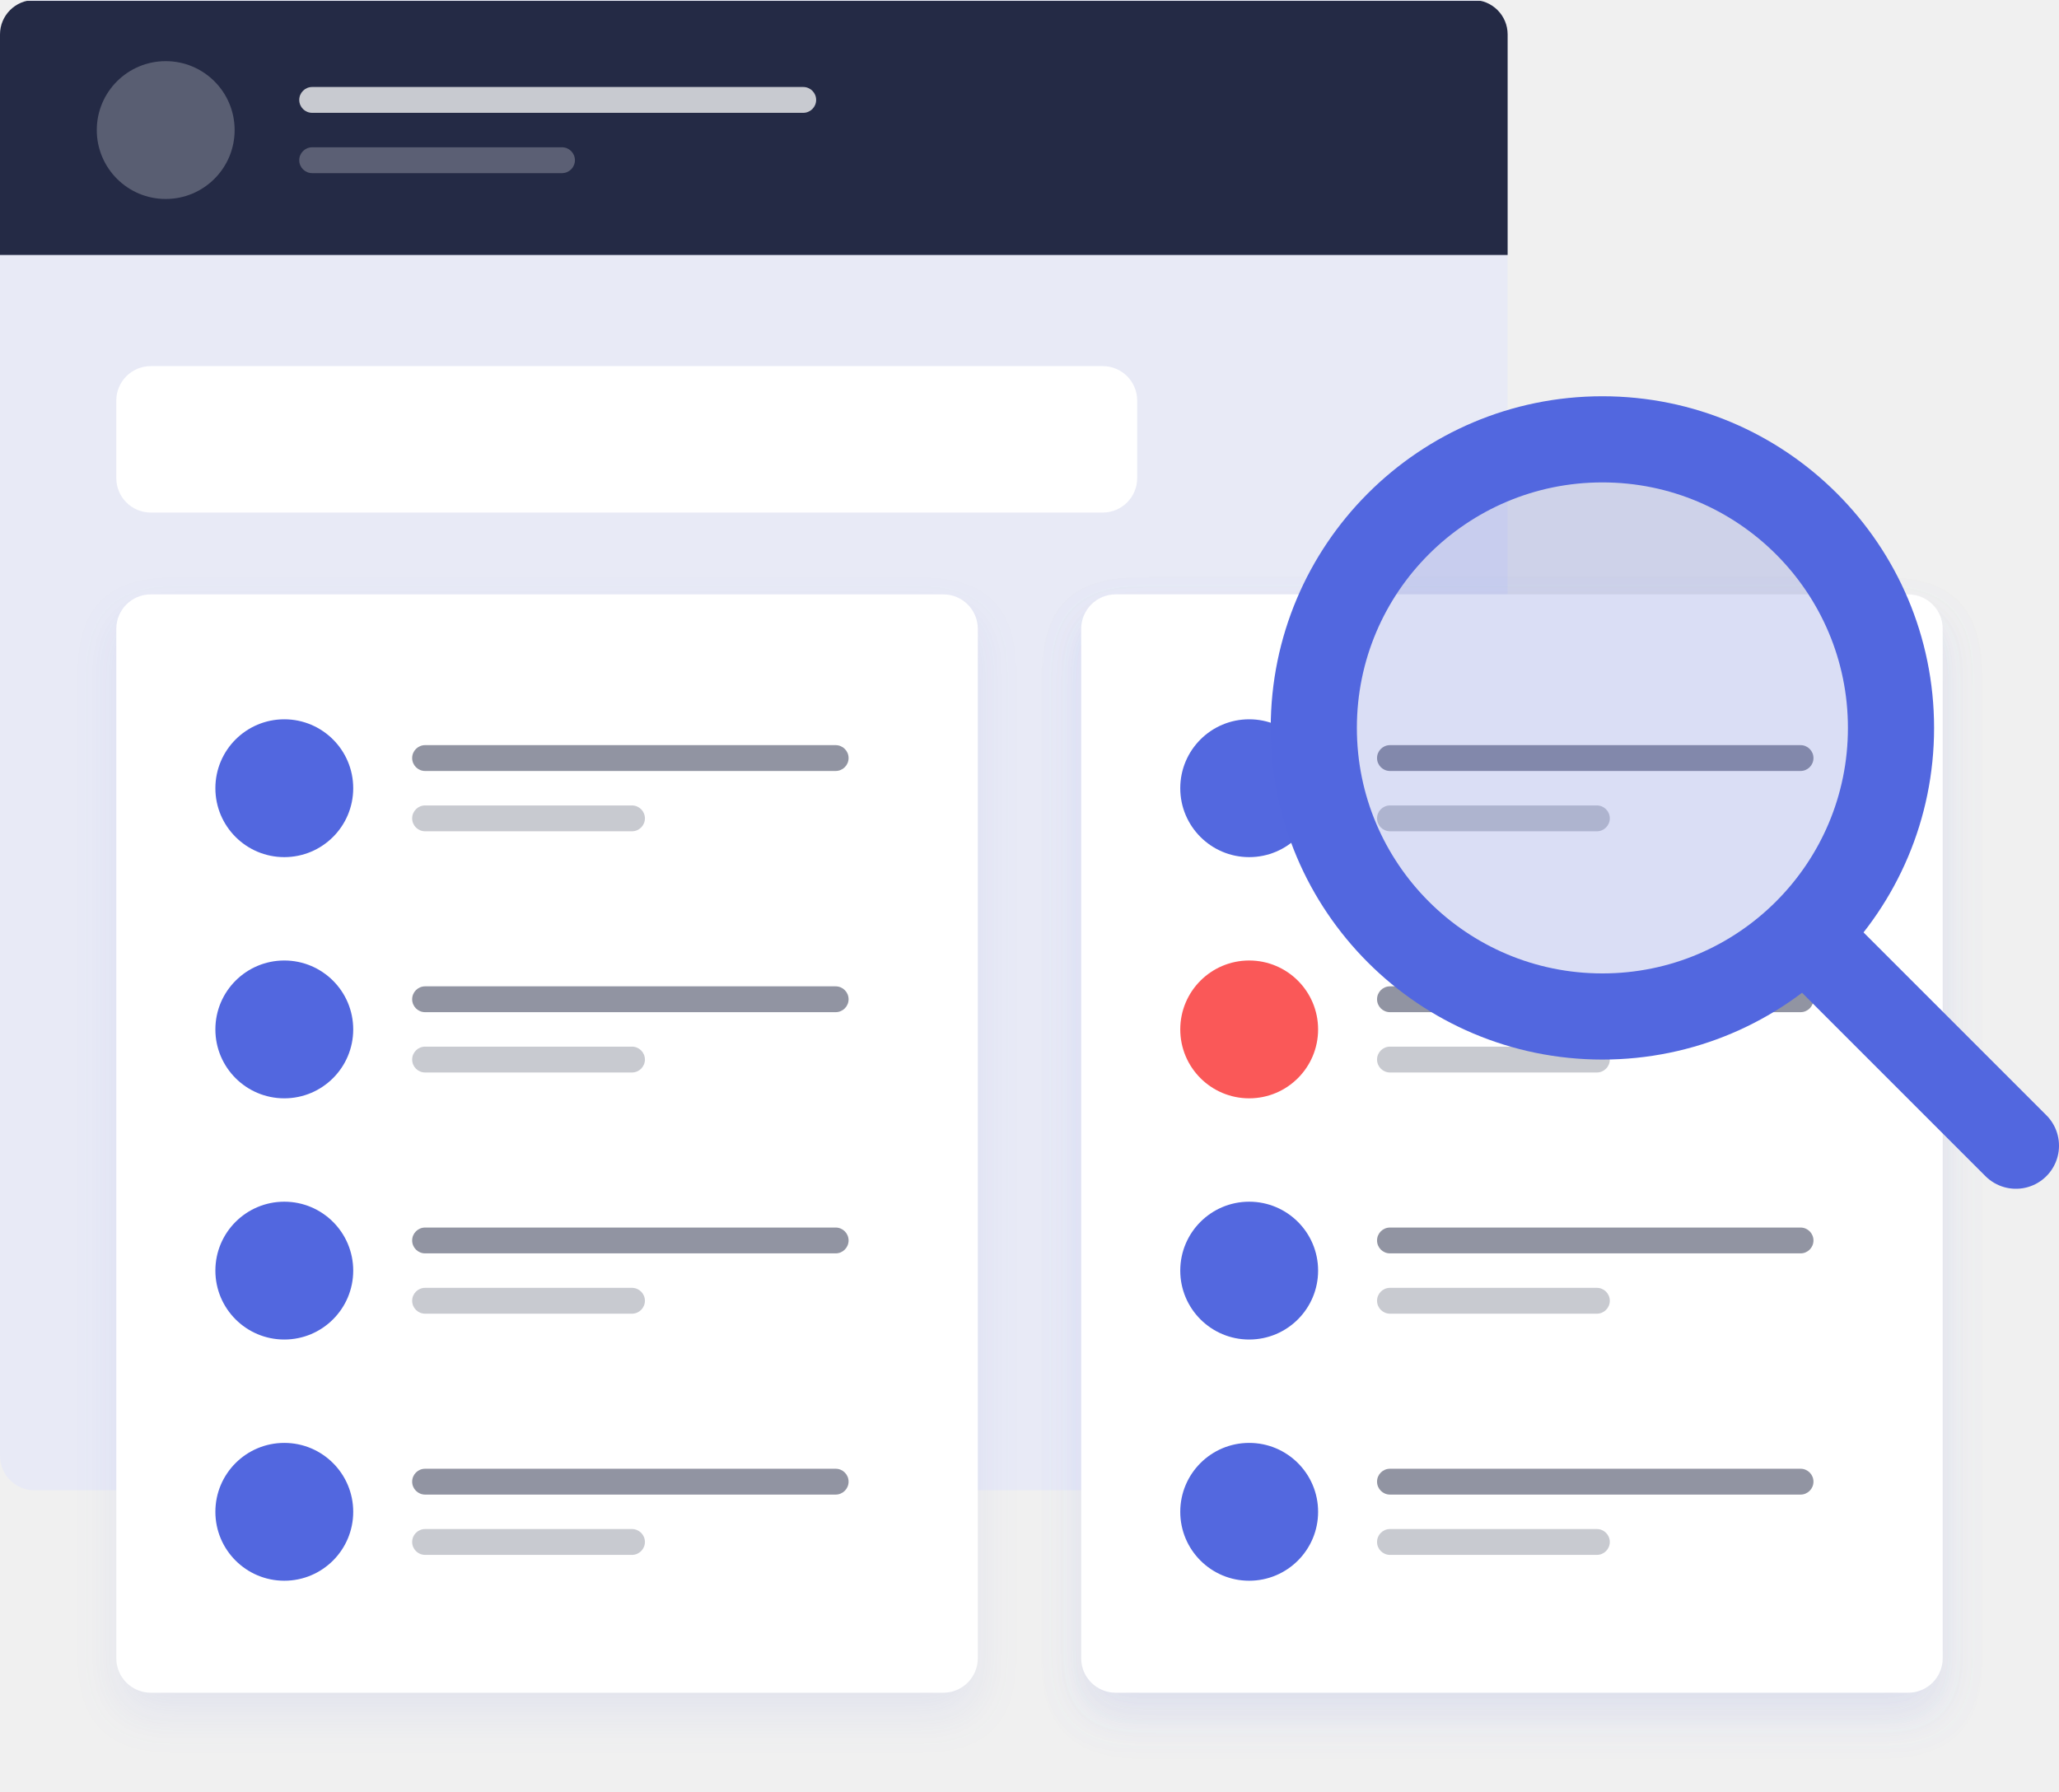
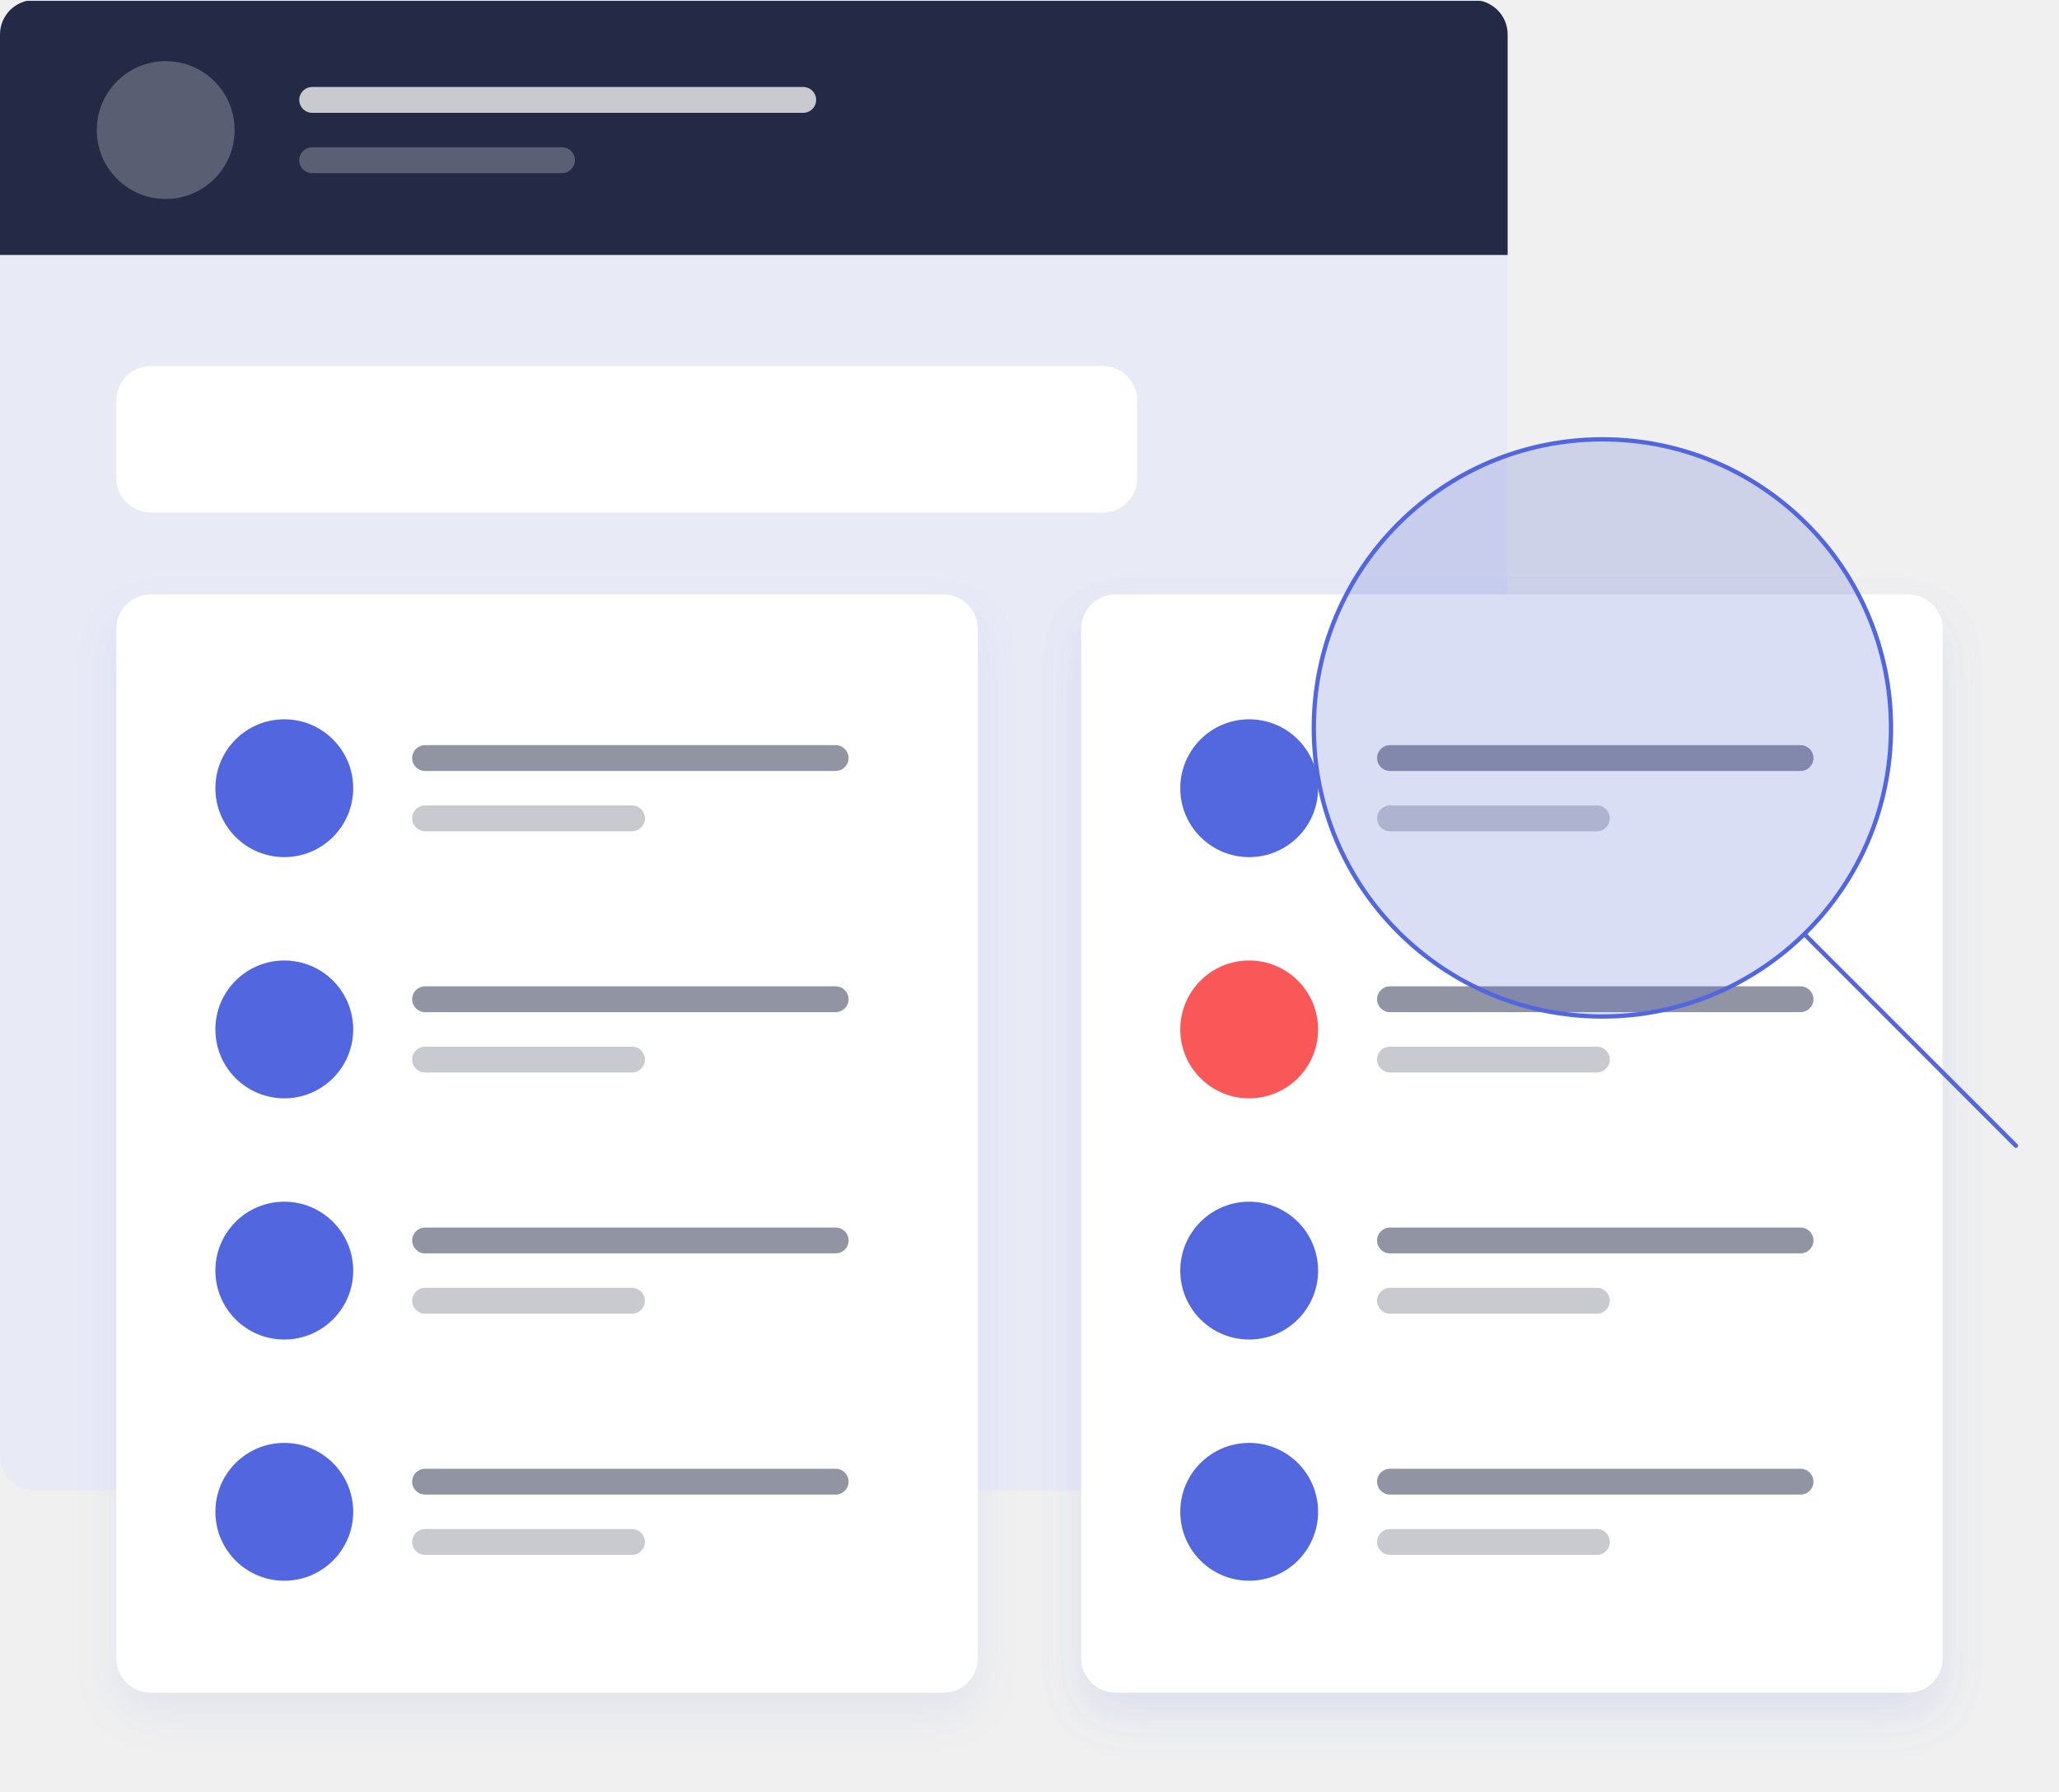
<svg xmlns="http://www.w3.org/2000/svg" xmlns:xlink="http://www.w3.org/1999/xlink" width="478" height="416">
  <defs>
    <rect id="a" width="350" height="346" rx="8" />
    <rect id="d" width="200" height="255" rx="8" />
    <filter id="c" width="117.5%" height="113.7%" x="-8.8%" y="-4.9%" filterUnits="objectBoundingBox">
      <feOffset dy="5" in="SourceAlpha" result="shadowOffsetOuter1" />
      <feGaussianBlur in="shadowOffsetOuter1" result="shadowBlurOuter1" stdDeviation="5" />
      <feColorMatrix in="shadowBlurOuter1" values="0 0 0 0 0.285 0 0 0 0 0.364 0 0 0 0 0.811 0 0 0 0.083 0" />
    </filter>
    <filter id="e" width="139.5%" height="131%" x="-19.8%" y="-13.5%" filterUnits="objectBoundingBox">
      <feOffset dy="5" in="SourceAlpha" result="shadowOffsetOuter1" />
      <feGaussianBlur in="shadowOffsetOuter1" result="shadowBlurOuter1" stdDeviation="5" />
      <feColorMatrix in="shadowBlurOuter1" result="shadowMatrixOuter1" values="0 0 0 0 0.285 0 0 0 0 0.364 0 0 0 0 0.811 0 0 0 0.083 0" />
      <feMerge>
        <feMergeNode in="shadowMatrixOuter1" />
        <feMergeNode in="SourceGraphic" />
      </feMerge>
    </filter>
    <rect id="g" width="200" height="255" rx="8" />
    <filter id="f" width="117.5%" height="113.7%" x="-8.8%" y="-4.9%" filterUnits="objectBoundingBox">
      <feOffset dy="5" in="SourceAlpha" result="shadowOffsetOuter1" />
      <feGaussianBlur in="shadowOffsetOuter1" result="shadowBlurOuter1" stdDeviation="5" />
      <feColorMatrix in="shadowBlurOuter1" values="0 0 0 0 0.285 0 0 0 0 0.364 0 0 0 0 0.811 0 0 0 0.083 0" />
    </filter>
  </defs>
  <g fill="none" fillRule="evenodd">
    <mask id="b" fill="#fff">
      <use xlink:href="#a" />
    </mask>
    <use fill="#E8EAF6" fillRule="nonzero" xlink:href="#a" />
    <g mask="url(#b)">
      <path fill="#242A45" d="M-3.53.197h547v59h-547z" />
      <g transform="translate(22.47 14.197)" fill="#FFF">
        <circle cx="16" cy="16" r="16" opacity=".245" />
        <g transform="translate(47 6)">
          <rect width="120" height="6" opacity=".75" rx="3" />
          <rect width="64" height="6" y="14" opacity=".25" rx="3" />
        </g>
      </g>
    </g>
    <g transform="translate(27 138)">
      <use fill="#000" filter="url(#c)" xlink:href="#d" />
      <use fill="#FFF" xlink:href="#d" />
      <g transform="translate(23 29)">
        <rect width="101.317" height="6" x="45.683" y="6" fill="#242A45" opacity=".5" rx="3" />
        <circle cx="16" cy="16" r="16" fill="#5267DF" />
        <rect width="54.036" height="6" x="45.683" y="20" fill="#242A45" opacity=".25" rx="3" />
        <g transform="translate(0 56)">
          <circle cx="16" cy="16" r="16" fill="#5267DF" />
          <rect width="101.317" height="6" x="45.683" y="6" fill="#242A45" opacity=".5" rx="3" />
          <rect width="54.036" height="6" x="45.683" y="20" fill="#242A45" opacity=".25" rx="3" />
        </g>
        <g transform="translate(0 112)">
          <circle cx="16" cy="16" r="16" fill="#5267DF" />
          <rect width="101.317" height="6" x="45.683" y="6" fill="#242A45" opacity=".5" rx="3" />
          <rect width="54.036" height="6" x="45.683" y="20" fill="#242A45" opacity=".25" rx="3" />
        </g>
        <g transform="translate(0 168)">
          <circle cx="16" cy="16" r="16" fill="#5267DF" />
          <rect width="101.317" height="6" x="45.683" y="6" fill="#242A45" opacity=".5" rx="3" />
          <rect width="54.036" height="6" x="45.683" y="20" fill="#242A45" opacity=".25" rx="3" />
        </g>
      </g>
    </g>
    <g filter="url(#e)" transform="translate(251 138)">
      <use fill="#000" filter="url(#f)" xlink:href="#g" />
      <use fill="#FFF" xlink:href="#g" />
      <g transform="translate(23 29)">
        <rect width="101.317" height="6" x="45.683" y="6" fill="#242A45" opacity=".5" rx="3" />
        <circle cx="16" cy="16" r="16" fill="#5267DF" />
        <rect width="54.036" height="6" x="45.683" y="20" fill="#242A45" opacity=".25" rx="3" />
        <g transform="translate(0 56)">
          <circle cx="16" cy="16" r="16" fill="#FA5959" />
          <rect width="101.317" height="6" x="45.683" y="6" fill="#242A45" opacity=".5" rx="3" />
          <rect width="54.036" height="6" x="45.683" y="20" fill="#242A45" opacity=".25" rx="3" />
        </g>
        <g transform="translate(0 112)">
          <circle cx="16" cy="16" r="16" fill="#5267DF" />
          <rect width="101.317" height="6" x="45.683" y="6" fill="#242A45" opacity=".5" rx="3" />
          <rect width="54.036" height="6" x="45.683" y="20" fill="#242A45" opacity=".25" rx="3" />
        </g>
        <g transform="translate(0 168)">
          <circle cx="16" cy="16" r="16" fill="#5267DF" />
          <rect width="101.317" height="6" x="45.683" y="6" fill="#242A45" opacity=".5" rx="3" />
          <rect width="54.036" height="6" x="45.683" y="20" fill="#242A45" opacity=".25" rx="3" />
        </g>
      </g>
    </g>
    <rect width="237" height="34" x="27" y="85" fill="#FFF" rx="8" />
-     <g stroke="#5267DF" stroke-width="20" transform="translate(305 102)">
+     <g stroke="#5267DF" strokeWidth="20" transform="translate(305 102)">
      <circle cx="67" cy="67" r="67" fill="#495DCF" fill-opacity=".2" />
      <path stroke-linecap="round" stroke-linejoin="round" d="M114 115l49 49" />
    </g>
  </g>
</svg>
